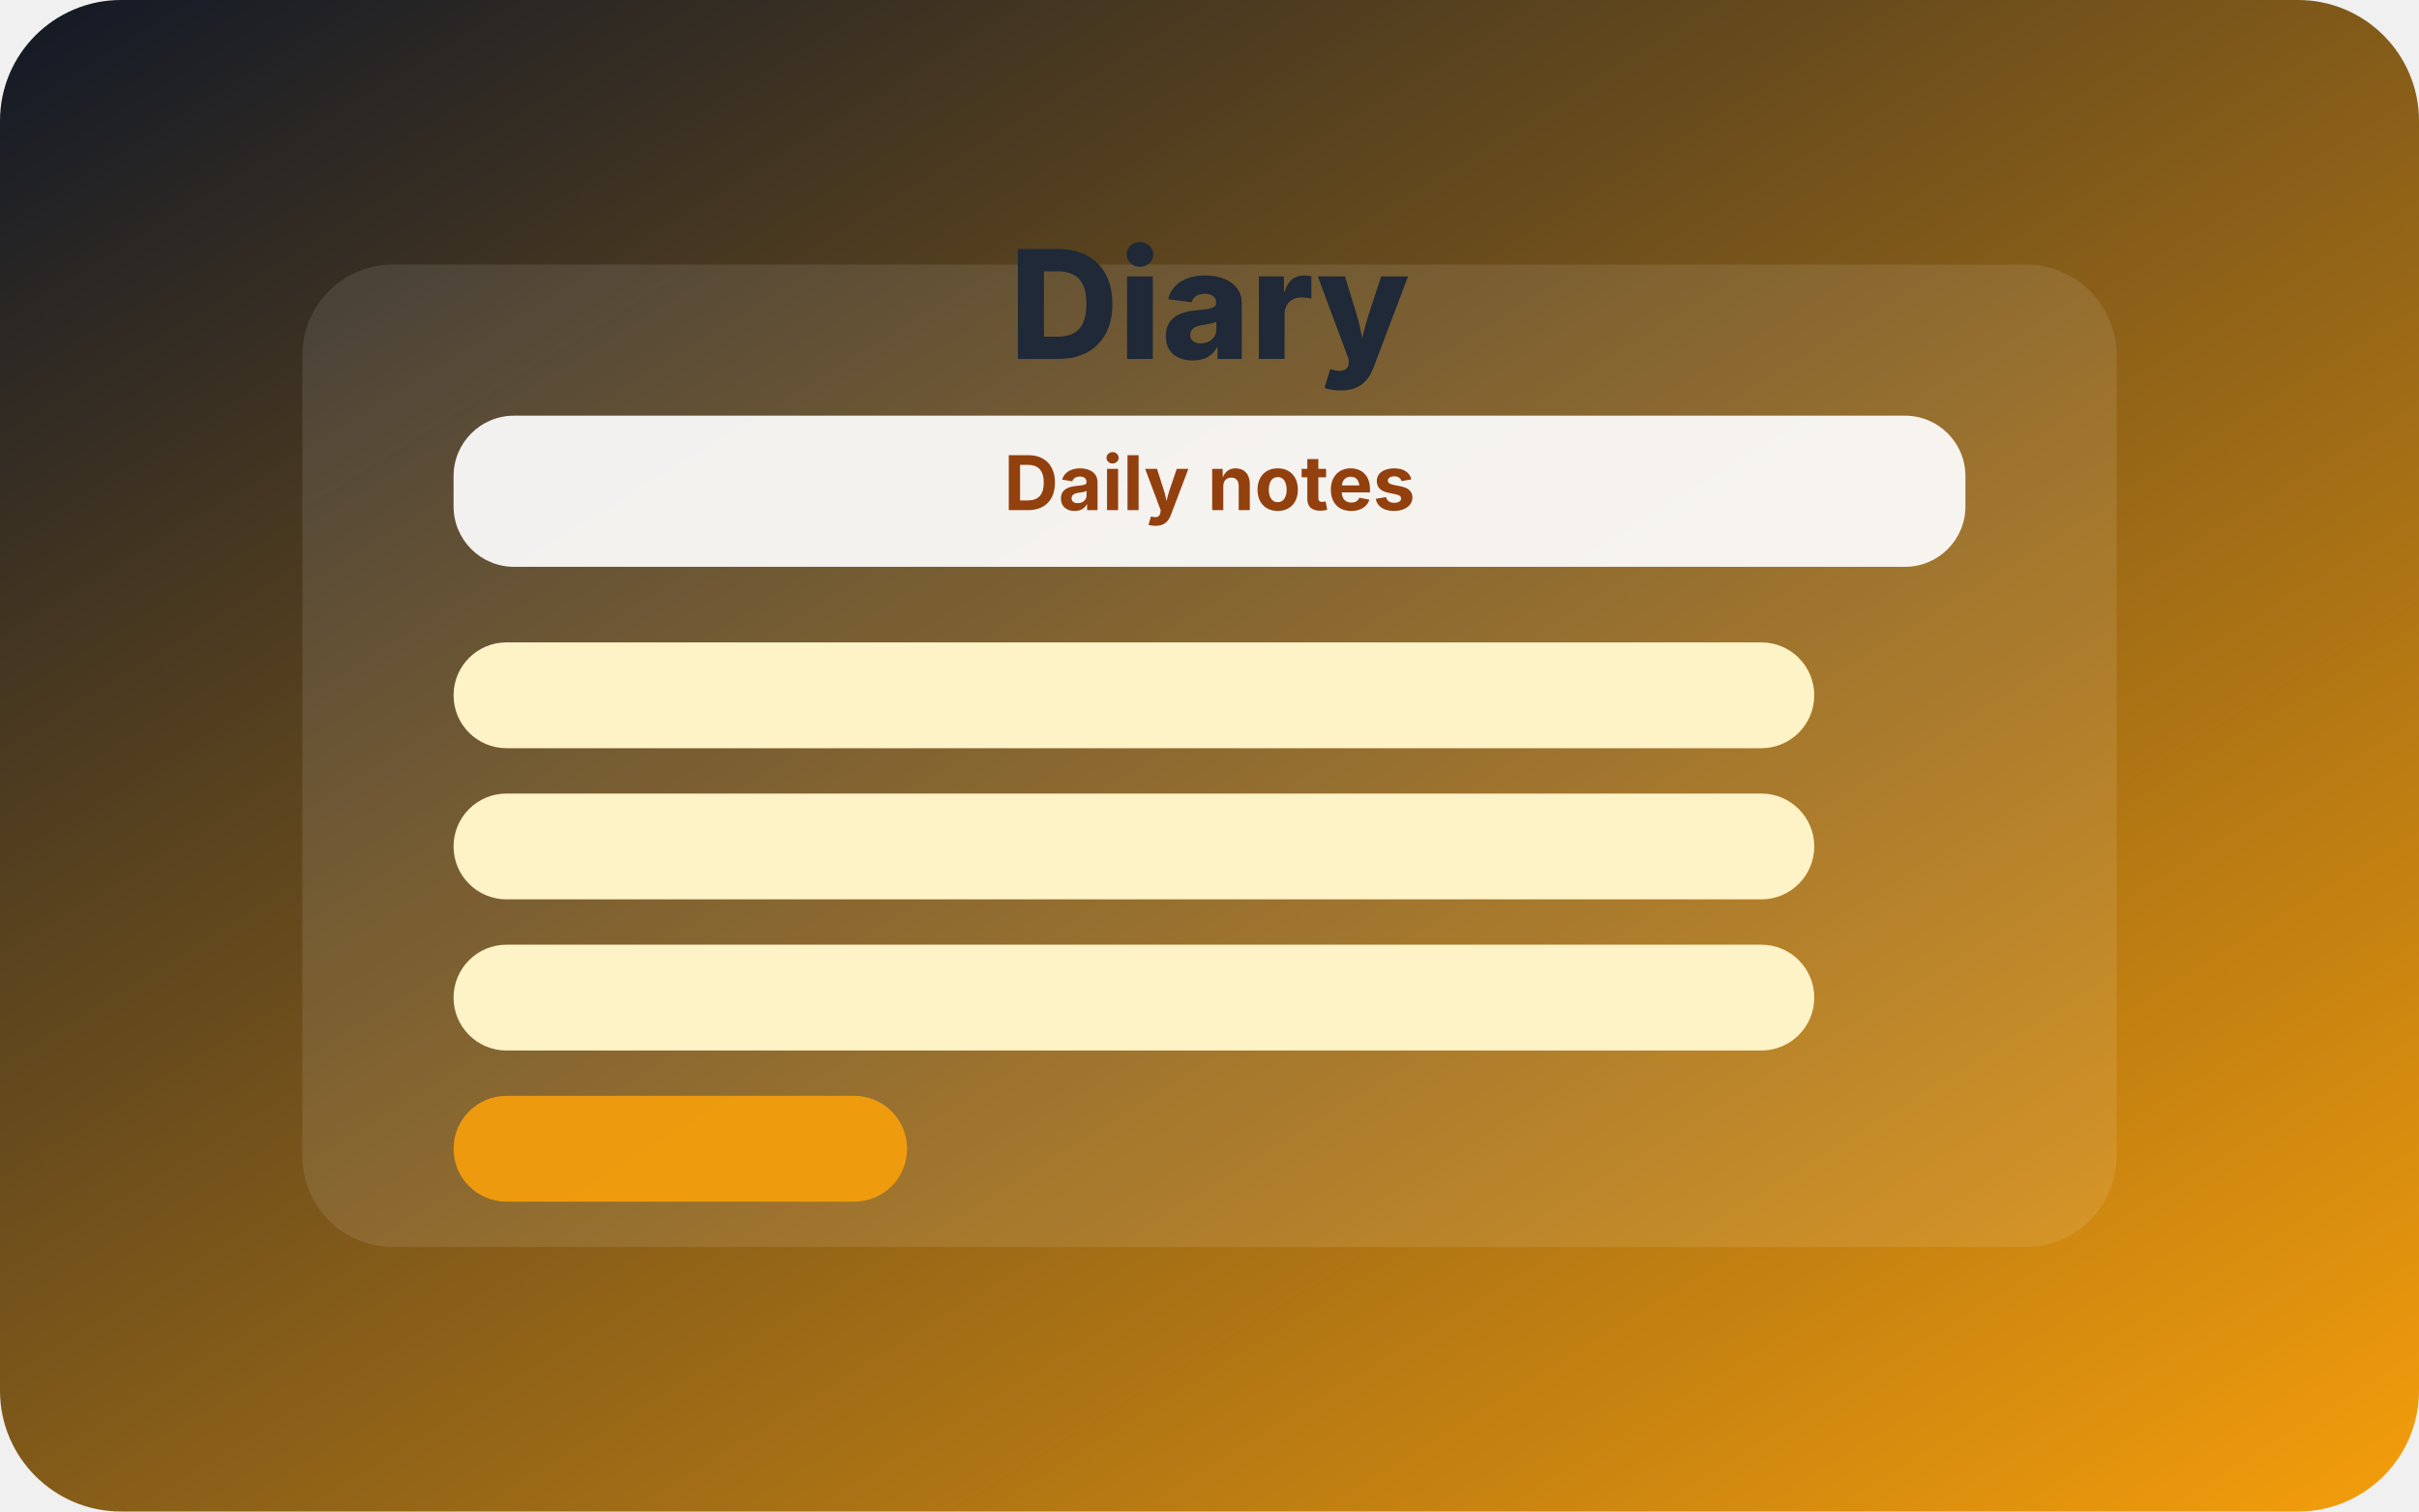
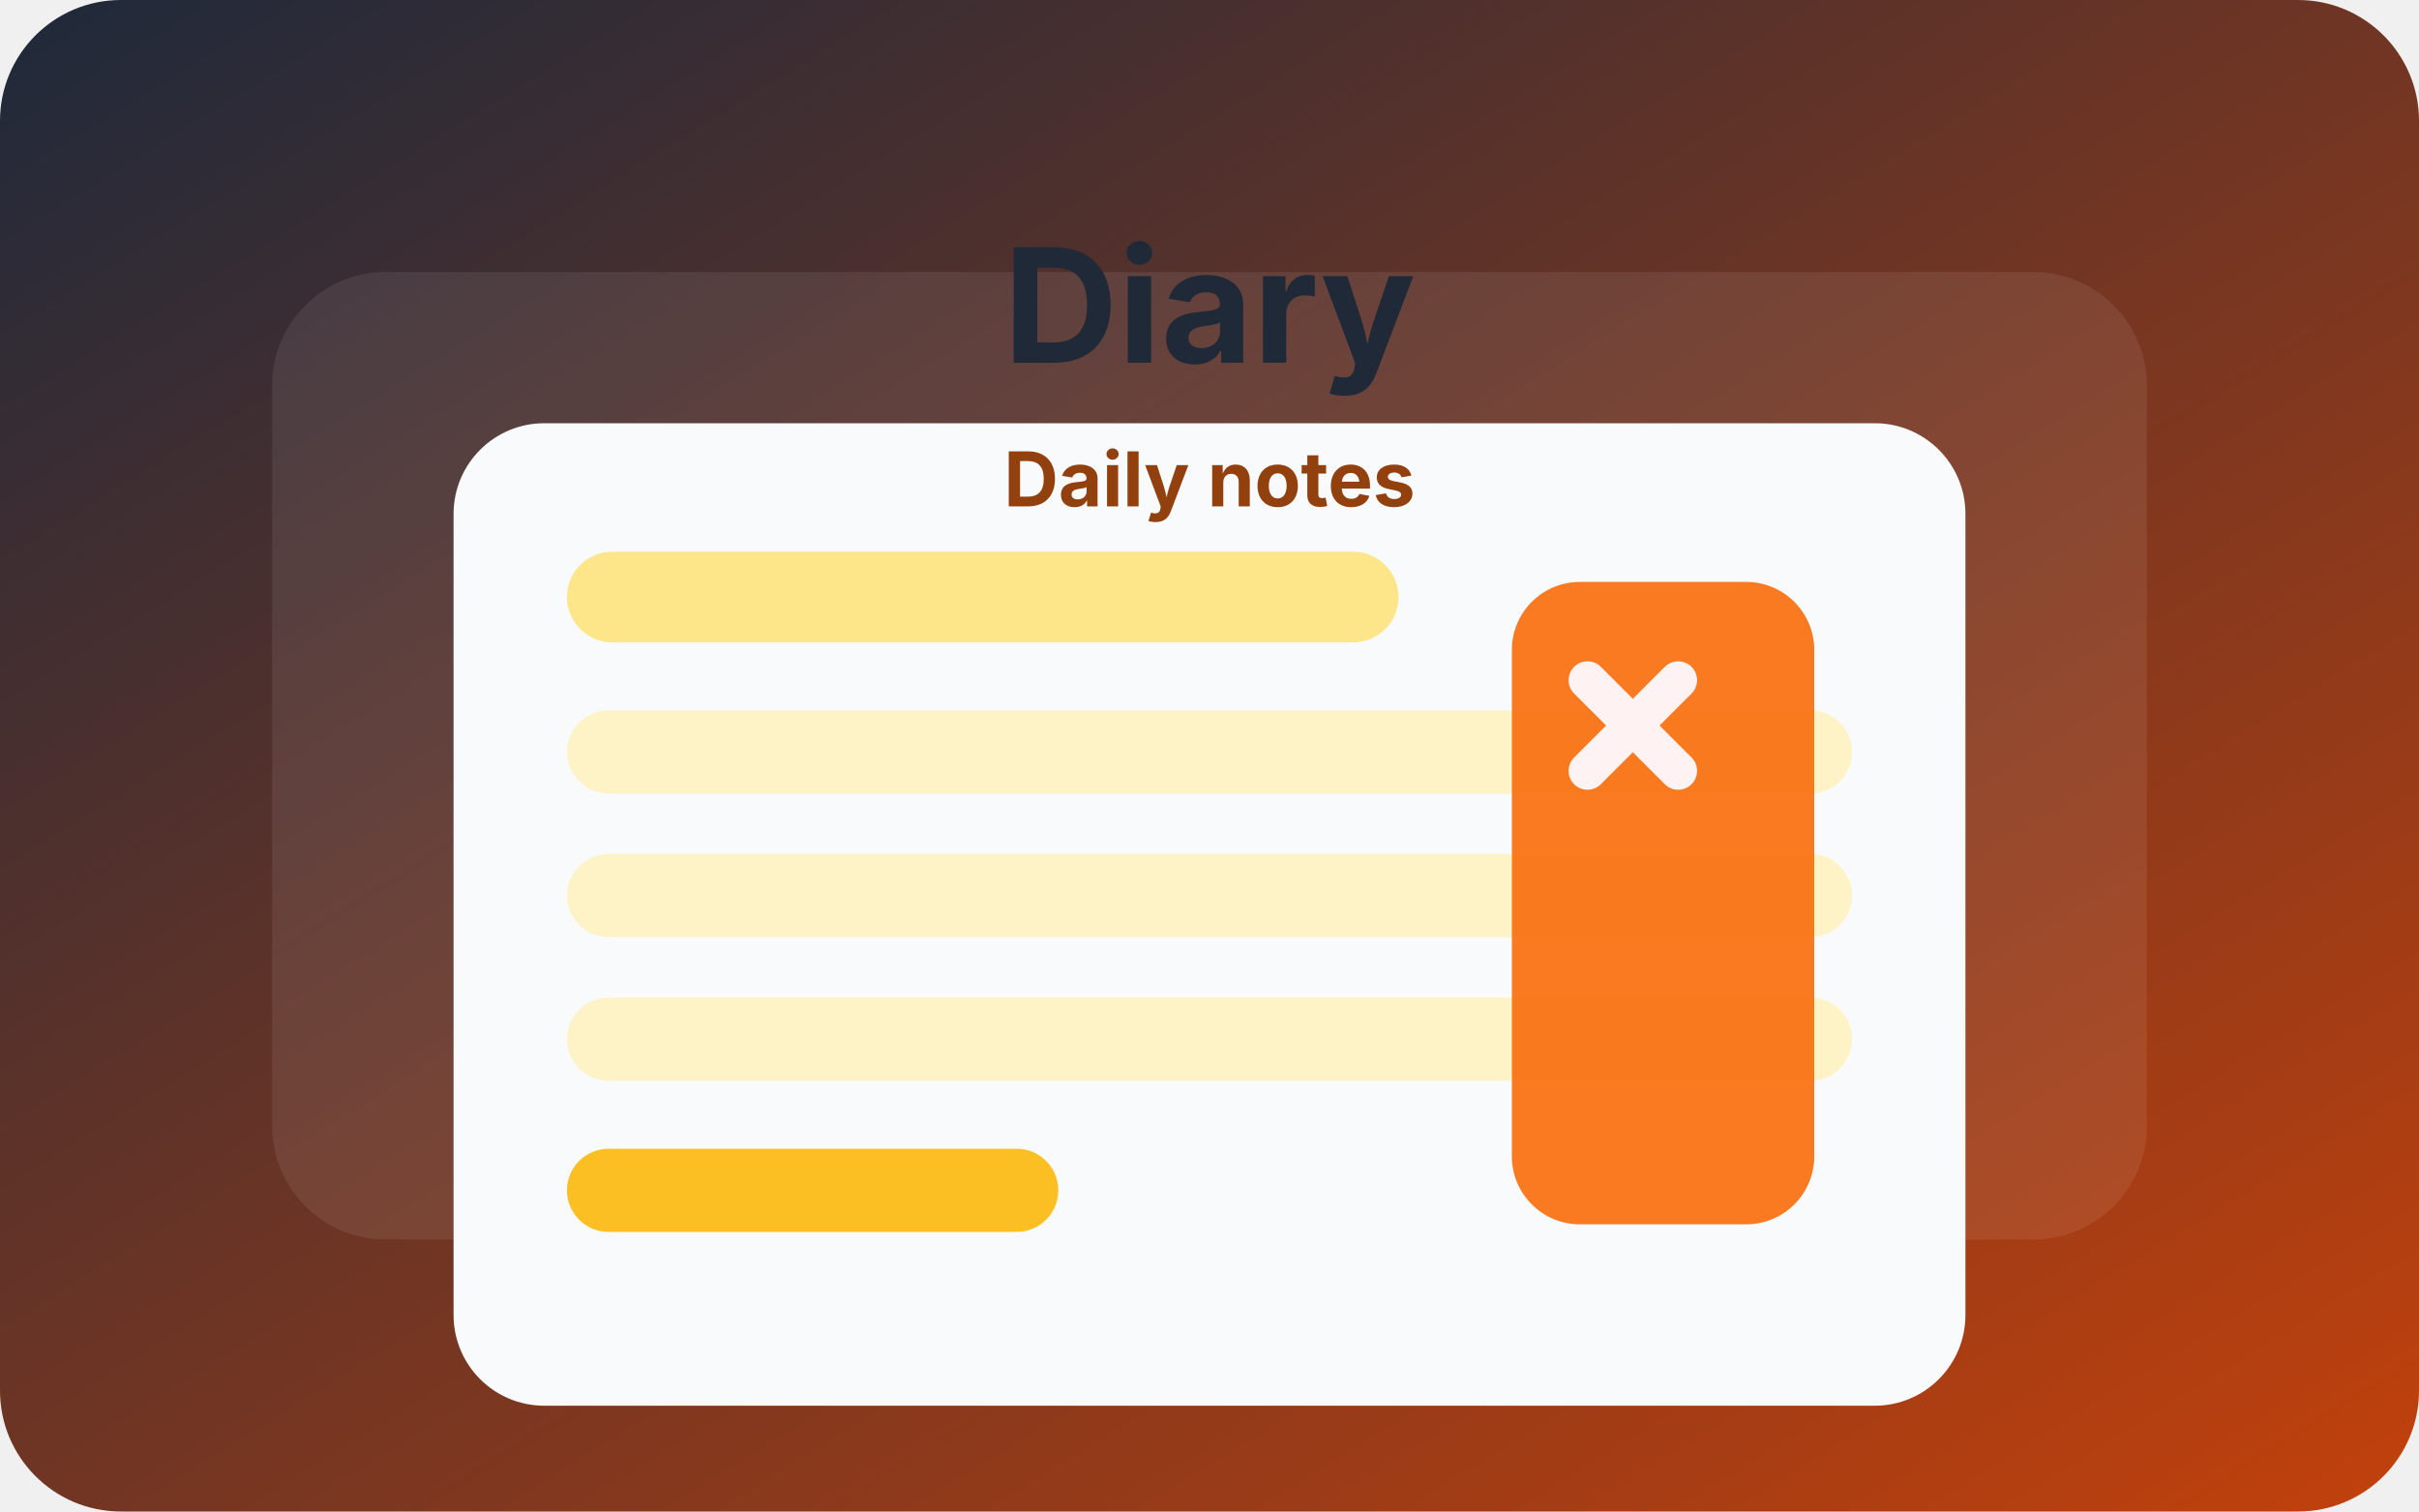
<svg xmlns="http://www.w3.org/2000/svg" viewBox="0 0 640 400">
  <defs>
    <linearGradient id="bg6" x1="0" y1="0" x2="1" y2="1">
-       <stop offset="0%" stop-color="#111827" />
-       <stop offset="100%" stop-color="#f59e0b" />
+       <stop offset="0%" stop-color="#1e293b" />
+       <stop offset="100%" stop-color="#c2410c" />
    </linearGradient>
  </defs>
  <rect width="640" height="400" rx="32" fill="url(#bg6)" />
-   <rect x="80" y="70" width="480" height="260" rx="24" fill="rgba(255,255,255,0.1)" />
-   <rect x="120" y="110" width="400" height="40" rx="16" fill="#fff" opacity="0.92" />
-   <rect x="120" y="170" width="360" height="28" rx="14" fill="#fef3c7" />
-   <rect x="120" y="210" width="360" height="28" rx="14" fill="#fef3c7" />
-   <rect x="120" y="250" width="360" height="28" rx="14" fill="#fef3c7" />
-   <rect x="120" y="290" width="120" height="28" rx="14" fill="#f59e0b" opacity="0.92" />
-   <text x="320" y="95" fill="#1f2937" font-size="40" font-weight="800" text-anchor="middle" font-family="Inter, sans-serif">Diary</text>
-   <text x="320" y="135" fill="#92400e" font-size="20" font-weight="700" text-anchor="middle" font-family="Inter, sans-serif">Daily notes</text>
+   <rect x="72" y="72" width="496" height="256" rx="30" fill="rgba(255,255,255,0.08)" />
+   <rect x="120" y="112" width="400" height="260" rx="24" fill="#f8fafc" />
+   <rect x="150" y="146" width="220" height="24" rx="12" fill="#fde68a" />
+   <rect x="150" y="188" width="340" height="22" rx="11" fill="#fef3c7" />
+   <rect x="150" y="226" width="340" height="22" rx="11" fill="#fef3c7" />
+   <rect x="150" y="264" width="340" height="22" rx="11" fill="#fef3c7" />
+   <rect x="150" y="304" width="130" height="22" rx="11" fill="#fbbf24" />
+   <rect x="400" y="154" width="80" height="170" rx="18" fill="#f97316" opacity="0.95" />
+   <path d="M420 180l24 24" stroke="#fef2f2" stroke-width="10" stroke-linecap="round" />
+   <path d="M420 204l24-24" stroke="#fef2f2" stroke-width="10" stroke-linecap="round" />
+   <text x="320" y="96" fill="#1f2937" font-size="42" font-weight="700" text-anchor="middle" font-family="Inter, sans-serif">Diary</text>
+   <text x="320" y="134" fill="#92400e" font-size="20" font-weight="700" text-anchor="middle" font-family="Inter, sans-serif">Daily notes</text>
</svg>
